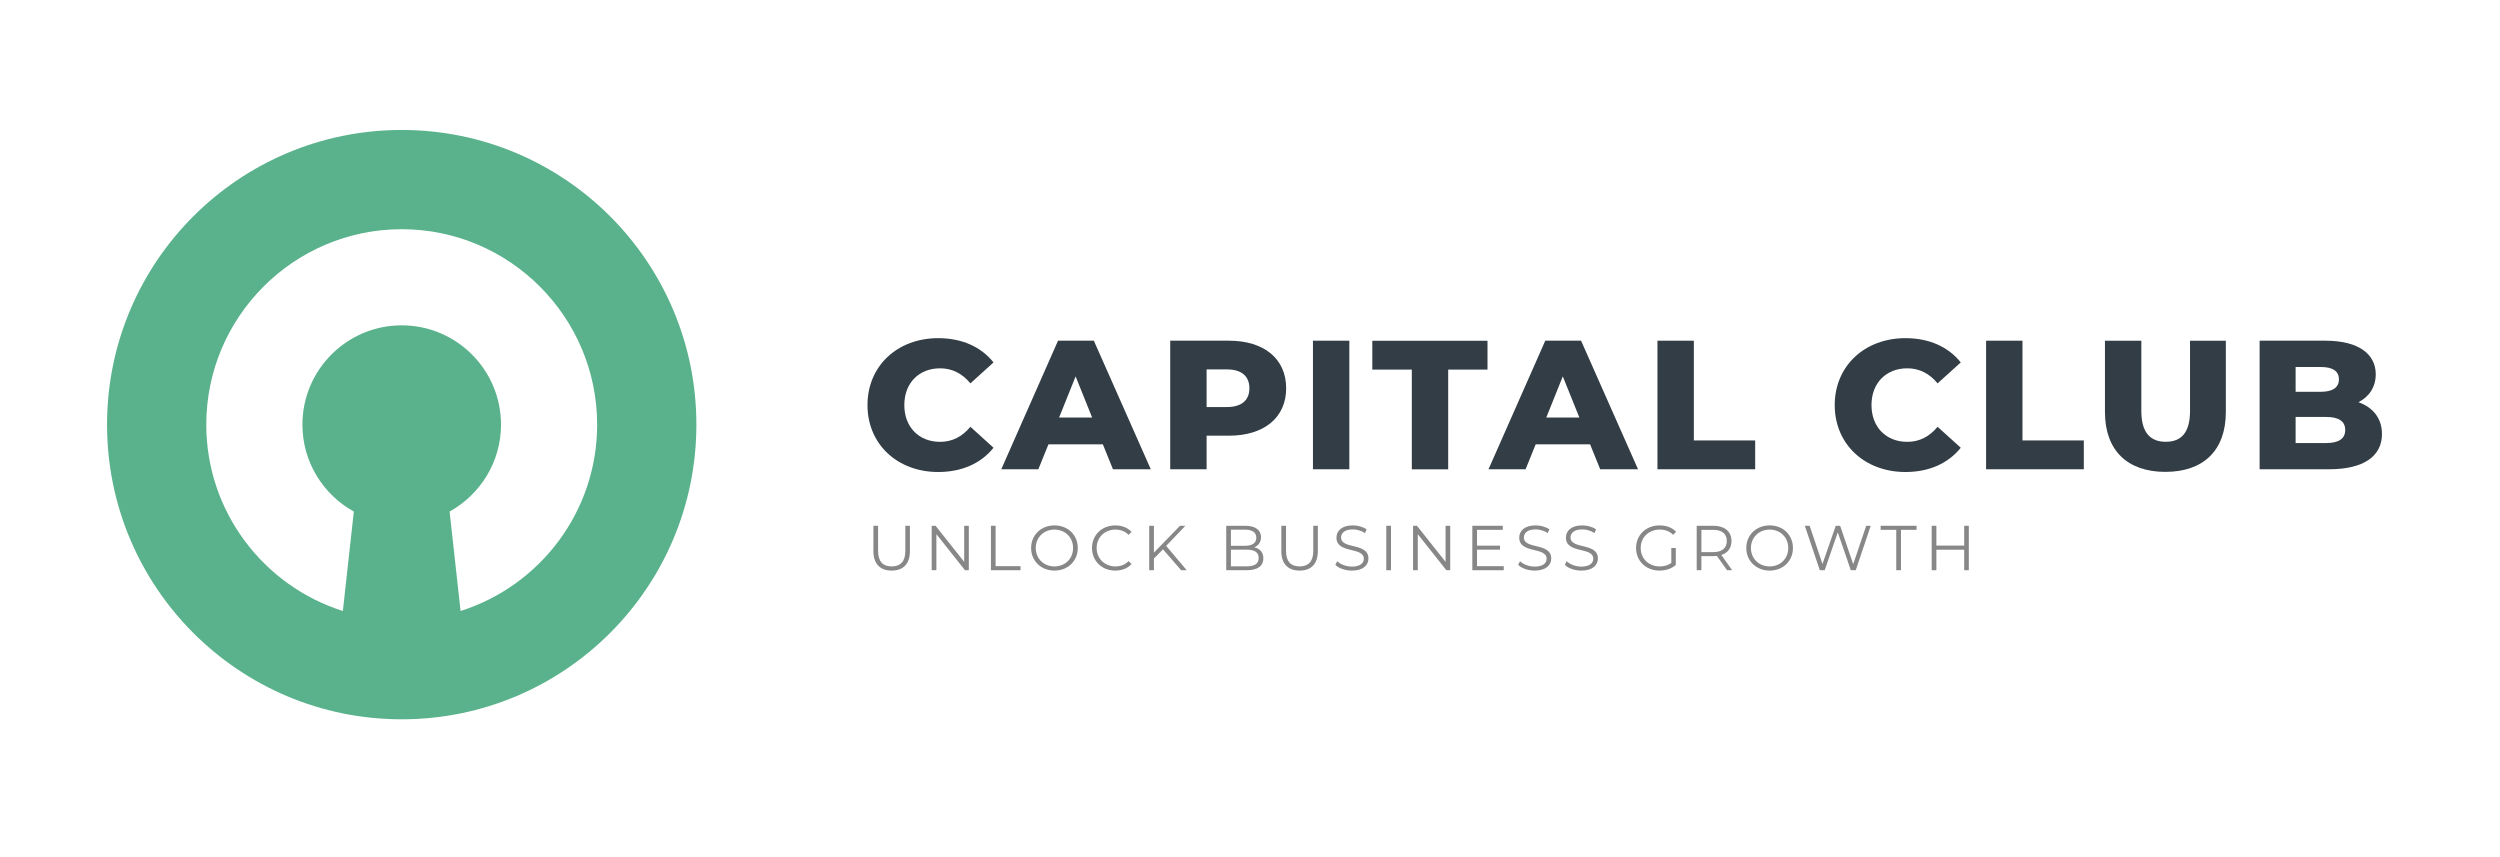
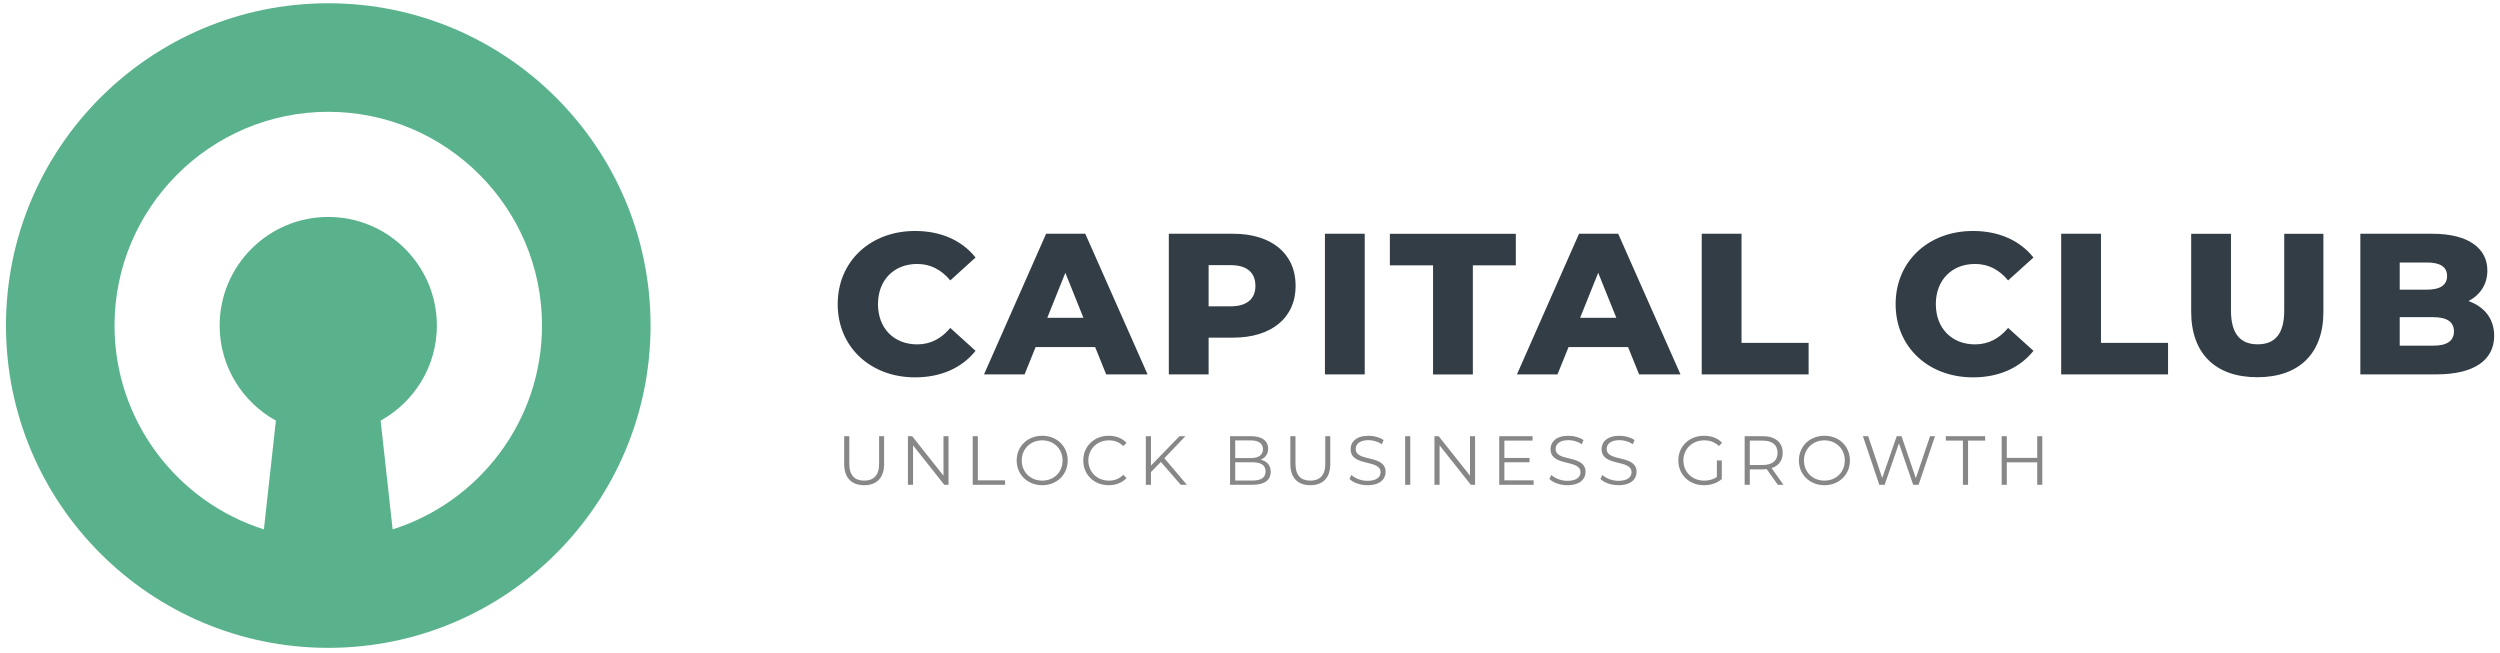
- <svg xmlns="http://www.w3.org/2000/svg" viewBox="0 0 393.75 134.94">
-   <defs>
-     <style>.c{fill:none;}.d{fill:#323d45;}.e{fill:#878787;}.f{fill:#59b28b;}</style>
-   </defs>
-   <g id="a">
-     <rect class="c" x="-.25" width="395.44" height="134.94" />
-     <g>
-       <path class="d" d="M136.63,63.79c0-6.16,4.71-10.53,11.14-10.53,3.73,0,6.74,1.36,8.71,3.82l-3.64,3.3c-1.27-1.53-2.84-2.37-4.77-2.37-3.33,0-5.64,2.31-5.64,5.79s2.31,5.79,5.64,5.79c1.94,0,3.5-.84,4.77-2.37l3.64,3.3c-1.97,2.46-4.98,3.82-8.71,3.82-6.42,0-11.14-4.37-11.14-10.53Z" />
-       <path class="d" d="M173.69,69.98h-8.56l-1.59,3.93h-5.84l8.94-20.25h5.64l8.97,20.25h-5.96l-1.59-3.93Zm-1.68-4.22l-2.6-6.48-2.6,6.48h5.21Z" />
-       <path class="d" d="M202.57,61.16c0,4.6-3.47,7.46-9,7.46h-3.53v5.29h-5.73v-20.25h9.26c5.53,0,9,2.86,9,7.49Zm-5.79,0c0-1.88-1.19-2.98-3.56-2.98h-3.18v5.93h3.18c2.37,0,3.56-1.1,3.56-2.95Z" />
-       <path class="d" d="M206.79,53.66h5.73v20.25h-5.73v-20.25Z" />
-       <path class="d" d="M222.36,58.21h-6.22v-4.54h18.14v4.54h-6.19v15.71h-5.73v-15.71Z" />
-       <path class="d" d="M250.43,69.98h-8.56l-1.59,3.93h-5.84l8.94-20.25h5.64l8.97,20.25h-5.96l-1.59-3.93Zm-1.68-4.22l-2.61-6.48-2.6,6.48h5.21Z" />
-       <path class="d" d="M261.05,53.66h5.73v15.71h9.66v4.54h-15.39v-20.25Z" />
-       <path class="d" d="M288.97,63.79c0-6.16,4.72-10.53,11.14-10.53,3.73,0,6.74,1.36,8.71,3.82l-3.65,3.3c-1.27-1.53-2.83-2.37-4.77-2.37-3.33,0-5.64,2.31-5.64,5.79s2.31,5.79,5.64,5.79c1.94,0,3.5-.84,4.77-2.37l3.65,3.3c-1.97,2.46-4.98,3.82-8.71,3.82-6.42,0-11.14-4.37-11.14-10.53Z" />
-       <path class="d" d="M312.81,53.66h5.73v15.71h9.66v4.54h-15.39v-20.25Z" />
-       <path class="d" d="M331.53,64.89v-11.22h5.73v11.05c0,3.47,1.45,4.86,3.85,4.86s3.82-1.39,3.82-4.86v-11.05h5.64v11.22c0,6.05-3.53,9.43-9.52,9.43s-9.52-3.38-9.52-9.43Z" />
-       <path class="d" d="M375.16,68.36c0,3.5-2.89,5.55-8.33,5.55h-10.94v-20.25h10.36c5.32,0,7.93,2.17,7.93,5.29,0,1.94-.98,3.5-2.72,4.4,2.29,.81,3.7,2.55,3.7,5Zm-13.6-10.56v3.91h3.93c1.91,0,2.89-.67,2.89-1.97s-.98-1.94-2.89-1.94h-3.93Zm7.81,9.92c0-1.39-1.04-2.05-3.01-2.05h-4.8v4.11h4.8c1.97,0,3.01-.67,3.01-2.05Z" />
-     </g>
-     <g>
-       <path class="e" d="M137.56,86.82v-4.01h.74v3.98c0,1.66,.78,2.42,2.14,2.42s2.15-.76,2.15-2.42v-3.98h.72v4.01c0,2.01-1.08,3.05-2.87,3.05s-2.88-1.04-2.88-3.05Z" />
-       <path class="e" d="M152.59,82.81v7h-.61l-4.5-5.68v5.68h-.74v-7h.61l4.51,5.68v-5.68h.73Z" />
-       <path class="e" d="M156.07,82.81h.74v6.36h3.92v.64h-4.66v-7Z" />
-       <path class="e" d="M162.4,86.31c0-2.04,1.56-3.56,3.68-3.56s3.67,1.51,3.67,3.56-1.57,3.56-3.67,3.56-3.68-1.52-3.68-3.56Zm6.61,0c0-1.67-1.25-2.9-2.93-2.9s-2.95,1.23-2.95,2.9,1.26,2.9,2.95,2.9,2.93-1.23,2.93-2.9Z" />
-       <path class="e" d="M171.99,86.31c0-2.05,1.56-3.56,3.67-3.56,1.02,0,1.94,.34,2.56,1.02l-.47,.47c-.57-.58-1.27-.83-2.07-.83-1.69,0-2.96,1.24-2.96,2.9s1.27,2.9,2.96,2.9c.8,0,1.5-.25,2.07-.84l.47,.47c-.62,.68-1.54,1.03-2.57,1.03-2.1,0-3.66-1.51-3.66-3.56Z" />
-       <path class="e" d="M183.17,86.52l-1.43,1.45v1.84h-.74v-7h.74v4.23l4.11-4.23h.85l-3.03,3.17,3.24,3.83h-.88l-2.86-3.29Z" />
-       <path class="e" d="M198.98,87.94c0,1.19-.88,1.87-2.63,1.87h-3.22v-7h3.02c1.56,0,2.46,.66,2.46,1.8,0,.8-.43,1.33-1.07,1.59,.9,.2,1.44,.79,1.44,1.74Zm-5.11-4.52v2.54h2.23c1.12,0,1.77-.43,1.77-1.27s-.65-1.27-1.77-1.27h-2.23Zm4.37,4.46c0-.91-.67-1.31-1.9-1.31h-2.47v2.63h2.47c1.23,0,1.9-.4,1.9-1.32Z" />
-       <path class="e" d="M201.81,86.82v-4.01h.74v3.98c0,1.66,.78,2.42,2.14,2.42s2.15-.76,2.15-2.42v-3.98h.72v4.01c0,2.01-1.08,3.05-2.87,3.05s-2.88-1.04-2.88-3.05Z" />
-       <path class="e" d="M210.32,88.96l.29-.57c.5,.49,1.39,.85,2.31,.85,1.31,0,1.88-.55,1.88-1.24,0-1.92-4.31-.74-4.31-3.33,0-1.03,.8-1.92,2.58-1.92,.79,0,1.61,.23,2.17,.62l-.25,.59c-.6-.39-1.3-.58-1.92-.58-1.28,0-1.85,.57-1.85,1.27,0,1.92,4.31,.76,4.31,3.31,0,1.03-.82,1.91-2.61,1.91-1.05,0-2.08-.37-2.6-.91Z" />
-       <path class="e" d="M218.34,82.81h.74v7h-.74v-7Z" />
-       <path class="e" d="M228.41,82.81v7h-.61l-4.5-5.68v5.68h-.74v-7h.61l4.51,5.68v-5.68h.73Z" />
-       <path class="e" d="M236.84,89.17v.64h-4.95v-7h4.8v.64h-4.06v2.49h3.62v.63h-3.62v2.6h4.21Z" />
-       <path class="e" d="M239.11,88.96l.29-.57c.5,.49,1.39,.85,2.31,.85,1.31,0,1.88-.55,1.88-1.24,0-1.92-4.31-.74-4.31-3.33,0-1.03,.8-1.92,2.58-1.92,.79,0,1.61,.23,2.17,.62l-.25,.59c-.6-.39-1.3-.58-1.92-.58-1.28,0-1.85,.57-1.85,1.27,0,1.92,4.31,.76,4.31,3.31,0,1.03-.82,1.91-2.61,1.91-1.05,0-2.08-.37-2.6-.91Z" />
-       <path class="e" d="M246.46,88.96l.29-.57c.5,.49,1.39,.85,2.31,.85,1.31,0,1.88-.55,1.88-1.24,0-1.92-4.31-.74-4.31-3.33,0-1.03,.8-1.92,2.58-1.92,.79,0,1.61,.23,2.17,.62l-.25,.59c-.6-.39-1.3-.58-1.92-.58-1.28,0-1.85,.57-1.85,1.27,0,1.92,4.31,.76,4.31,3.31,0,1.03-.82,1.91-2.61,1.91-1.05,0-2.08-.37-2.6-.91Z" />
-       <path class="e" d="M263.23,86.31h.71v2.67c-.66,.59-1.6,.89-2.57,.89-2.13,0-3.69-1.51-3.69-3.56s1.56-3.56,3.7-3.56c1.06,0,1.98,.34,2.6,1.01l-.46,.47c-.59-.58-1.29-.82-2.11-.82-1.73,0-3,1.23-3,2.9s1.27,2.9,2.99,2.9c.67,0,1.29-.15,1.83-.54v-2.36Z" />
-       <path class="e" d="M272.01,89.81l-1.6-2.25c-.18,.02-.36,.03-.56,.03h-1.88v2.22h-.74v-7h2.62c1.78,0,2.86,.9,2.86,2.4,0,1.1-.58,1.87-1.6,2.2l1.71,2.4h-.81Zm-.04-4.6c0-1.12-.74-1.76-2.14-1.76h-1.86v3.51h1.86c1.4,0,2.14-.65,2.14-1.75Z" />
-       <path class="e" d="M275.04,86.31c0-2.04,1.56-3.56,3.68-3.56s3.67,1.51,3.67,3.56-1.57,3.56-3.67,3.56-3.68-1.52-3.68-3.56Zm6.61,0c0-1.67-1.25-2.9-2.93-2.9s-2.95,1.23-2.95,2.9,1.26,2.9,2.95,2.9,2.93-1.23,2.93-2.9Z" />
-       <path class="e" d="M294.64,82.81l-2.36,7h-.78l-2.05-5.97-2.06,5.97h-.77l-2.36-7h.76l2.02,6.02,2.09-6.02h.69l2.06,6.05,2.05-6.05h.71Z" />
-       <path class="e" d="M298.66,83.45h-2.46v-.64h5.66v.64h-2.46v6.36h-.74v-6.36Z" />
-       <path class="e" d="M310.09,82.81v7h-.73v-3.23h-4.38v3.23h-.74v-7h.74v3.12h4.38v-3.12h.73Z" />
-     </g>
-     <path class="f" d="M63.27,20.47c-25.63,0-46.41,20.78-46.41,46.41s20.78,46.41,46.41,46.41,46.41-20.78,46.41-46.41S88.9,20.47,63.27,20.47Zm9.27,75.76l-1.73-15.66c4.82-2.67,8.1-7.8,8.1-13.69,0-8.62-7.01-15.64-15.64-15.64s-15.64,7.01-15.64,15.64c0,5.89,3.28,11.03,8.1,13.69l-1.73,15.66c-12.45-3.94-21.51-15.61-21.51-29.35,0-16.97,13.81-30.78,30.78-30.78s30.78,13.81,30.78,30.78c0,13.74-9.05,25.41-21.51,29.35Z" />
-   </g>
-   <g id="b" />
+ <svg xmlns="http://www.w3.org/2000/svg" fill="none" viewBox="0 0 360 94">
+   <path d="M120.63 43.79c0-6.16 4.71-10.53 11.14-10.53 3.73 0 6.74 1.36 8.71 3.82l-3.64 3.3c-1.27-1.53-2.84-2.37-4.77-2.37-3.33 0-5.64 2.31-5.64 5.79s2.31 5.79 5.64 5.79c1.94 0 3.5-.84 4.77-2.37l3.64 3.3c-1.97 2.46-4.98 3.82-8.71 3.82-6.42 0-11.14-4.37-11.14-10.53v-.02Zm37.06 6.19h-8.56l-1.59 3.93h-5.84l8.94-20.25h5.64l8.97 20.25h-5.96l-1.59-3.93h-.01Zm-1.68-4.22-2.6-6.48-2.6 6.48h5.21-.01Zm30.56-4.6c0 4.6-3.47 7.46-9 7.46h-3.53v5.29h-5.73V33.66h9.26c5.53 0 9 2.86 9 7.49v.01Zm-5.79 0c0-1.88-1.19-2.98-3.56-2.98h-3.18v5.93h3.18c2.37 0 3.56-1.1 3.56-2.95Zm10.01-7.5h5.73v20.25h-5.73V33.66Zm15.57 4.55h-6.22v-4.54h18.14v4.54h-6.19v15.71h-5.73V38.21Zm28.07 11.77h-8.56l-1.59 3.93h-5.84l8.94-20.25h5.64l8.97 20.25h-5.96l-1.59-3.93h-.01Zm-1.68-4.22-2.61-6.48-2.6 6.48h5.21Zm12.3-12.1h5.73v15.71h9.66v4.54h-15.39V33.66Zm27.92 10.13c0-6.16 4.72-10.53 11.14-10.53 3.73 0 6.74 1.36 8.71 3.82l-3.65 3.3c-1.27-1.53-2.83-2.37-4.77-2.37-3.33 0-5.64 2.31-5.64 5.79s2.31 5.79 5.64 5.79c1.94 0 3.5-.84 4.77-2.37l3.65 3.3c-1.97 2.46-4.98 3.82-8.71 3.82-6.42 0-11.14-4.37-11.14-10.53v-.02Zm23.84-10.13h5.73v15.71h9.66v4.54h-15.39V33.66Zm18.72 11.23V33.67h5.73v11.05c0 3.47 1.45 4.86 3.85 4.86 2.4 0 3.82-1.39 3.82-4.86V33.67h5.64v11.22c0 6.05-3.53 9.43-9.52 9.43s-9.52-3.38-9.52-9.43Zm43.63 3.47c0 3.5-2.89 5.55-8.33 5.55h-10.94V33.66h10.36c5.32 0 7.93 2.17 7.93 5.29 0 1.94-.98 3.5-2.72 4.4 2.29.81 3.7 2.55 3.7 5v.01Zm-13.6-10.56v3.91h3.93c1.91 0 2.89-.67 2.89-1.97 0-1.3-.98-1.94-2.89-1.94h-3.93Zm7.81 9.92c0-1.39-1.04-2.05-3.01-2.05h-4.8v4.11h4.8c1.97 0 3.01-.67 3.01-2.05v-.01Z" fill="#323D45" />
+   <path d="M121.56 66.82v-4.01h.74v3.98c0 1.66.78 2.42 2.14 2.42s2.15-.76 2.15-2.42v-3.98h.72v4.01c0 2.01-1.08 3.05-2.87 3.05s-2.88-1.04-2.88-3.05Zm15.03-4.01v7h-.61l-4.5-5.68v5.68h-.74v-7h.61l4.51 5.68v-5.68h.73Zm3.48 0h.74v6.36h3.92v.64h-4.66v-7Zm6.33 3.5c0-2.04 1.56-3.56 3.68-3.56s3.67 1.51 3.67 3.56-1.57 3.56-3.67 3.56c-2.1 0-3.68-1.52-3.68-3.56Zm6.61 0c0-1.67-1.25-2.9-2.93-2.9-1.68 0-2.95 1.23-2.95 2.9s1.26 2.9 2.95 2.9c1.69 0 2.93-1.23 2.93-2.9Zm2.98 0c0-2.05 1.56-3.56 3.67-3.56 1.02 0 1.94.34 2.56 1.02l-.47.47c-.57-.58-1.27-.83-2.07-.83-1.69 0-2.96 1.24-2.96 2.9s1.27 2.9 2.96 2.9c.8 0 1.5-.25 2.07-.84l.47.47c-.62.68-1.54 1.03-2.57 1.03-2.1 0-3.66-1.51-3.66-3.56Zm11.18.21-1.43 1.45v1.84H165v-7h.74v4.23l4.11-4.23h.85l-3.03 3.17 3.24 3.83h-.88l-2.86-3.29Zm15.81 1.42c0 1.19-.88 1.87-2.63 1.87h-3.22v-7h3.02c1.56 0 2.46.66 2.46 1.8 0 .8-.43 1.33-1.07 1.59.9.2 1.44.79 1.44 1.74Zm-5.11-4.52v2.54h2.23c1.12 0 1.77-.43 1.77-1.27 0-.84-.65-1.27-1.77-1.27h-2.23Zm4.37 4.46c0-.91-.67-1.31-1.9-1.31h-2.47v2.63h2.47c1.23 0 1.9-.4 1.9-1.32Zm3.57-1.06v-4.01h.74v3.98c0 1.66.78 2.42 2.14 2.42s2.15-.76 2.15-2.42v-3.98h.72v4.01c0 2.01-1.08 3.05-2.87 3.05s-2.88-1.04-2.88-3.05Zm8.51 2.14.29-.57c.5.49 1.39.85 2.31.85 1.31 0 1.88-.55 1.88-1.24 0-1.92-4.31-.74-4.31-3.33 0-1.03.8-1.92 2.58-1.92.79 0 1.61.23 2.17.62l-.25.59c-.6-.39-1.3-.58-1.92-.58-1.28 0-1.85.57-1.85 1.27 0 1.92 4.31.76 4.31 3.31 0 1.03-.82 1.91-2.61 1.91-1.05 0-2.08-.37-2.6-.91Zm8.02-6.15h.74v7h-.74v-7Zm10.07 0v7h-.61l-4.5-5.68v5.68h-.74v-7h.61l4.51 5.68v-5.68h.73Zm8.43 6.36v.64h-4.95v-7h4.8v.64h-4.06v2.49h3.62v.63h-3.62v2.6h4.21Zm2.27-.21.29-.57c.5.49 1.39.85 2.31.85 1.31 0 1.88-.55 1.88-1.24 0-1.92-4.31-.74-4.31-3.33 0-1.03.8-1.92 2.58-1.92.79 0 1.61.23 2.17.62l-.25.59c-.6-.39-1.3-.58-1.92-.58-1.28 0-1.85.57-1.85 1.27 0 1.92 4.31.76 4.31 3.31 0 1.03-.82 1.91-2.61 1.91-1.05 0-2.08-.37-2.6-.91Zm7.35 0 .29-.57c.5.49 1.39.85 2.31.85 1.31 0 1.88-.55 1.88-1.24 0-1.92-4.31-.74-4.31-3.33 0-1.03.8-1.92 2.58-1.92.79 0 1.61.23 2.17.62l-.25.59c-.6-.39-1.3-.58-1.92-.58-1.28 0-1.85.57-1.85 1.27 0 1.92 4.31.76 4.31 3.31 0 1.03-.82 1.91-2.61 1.91-1.05 0-2.08-.37-2.6-.91Zm16.77-2.65h.71v2.67c-.66.59-1.6.89-2.57.89-2.13 0-3.69-1.51-3.69-3.56s1.56-3.56 3.7-3.56c1.06 0 1.98.34 2.6 1.01l-.46.47c-.59-.58-1.29-.82-2.11-.82-1.73 0-3 1.23-3 2.9s1.27 2.9 2.99 2.9c.67 0 1.29-.15 1.83-.54v-2.36Zm8.78 3.5-1.6-2.25c-.18.02-.36.03-.56.03h-1.88v2.22h-.74v-7h2.62c1.78 0 2.86.9 2.86 2.4 0 1.1-.58 1.87-1.6 2.2l1.71 2.4h-.81Zm-.04-4.6c0-1.12-.74-1.76-2.14-1.76h-1.86v3.51h1.86c1.4 0 2.14-.65 2.14-1.75Zm3.07 1.1c0-2.04 1.56-3.56 3.68-3.56s3.67 1.51 3.67 3.56-1.57 3.56-3.67 3.56c-2.1 0-3.68-1.52-3.68-3.56Zm6.61 0c0-1.67-1.25-2.9-2.93-2.9-1.68 0-2.95 1.23-2.95 2.9s1.26 2.9 2.95 2.9c1.69 0 2.93-1.23 2.93-2.9Zm12.99-3.5-2.36 7h-.78l-2.05-5.97-2.06 5.97h-.77l-2.36-7h.76l2.02 6.02 2.09-6.02h.69l2.06 6.05 2.05-6.05h.71Zm4.02.64h-2.46v-.64h5.66v.64h-2.46v6.36h-.74v-6.36Zm11.43-.64v7h-.73v-3.23h-4.38v3.23h-.74v-7h.74v3.12h4.38v-3.12h.73Z" fill="#878787" />
+   <path d="M47.27.47C21.64.47.86 21.25.86 46.88c0 25.63 20.78 46.41 46.41 46.41 25.63 0 46.41-20.78 46.41-46.41C93.68 21.25 72.9.47 47.27.47Zm9.27 75.76-1.73-15.66c4.82-2.67 8.1-7.8 8.1-13.69 0-8.62-7.01-15.64-15.64-15.64s-15.64 7.01-15.64 15.64c0 5.89 3.28 11.03 8.1 13.69L38 76.23c-12.45-3.94-21.51-15.61-21.51-29.35 0-16.97 13.81-30.78 30.78-30.78s30.78 13.81 30.78 30.78c0 13.74-9.05 25.41-21.51 29.35Z" fill="#59B28B" />
</svg>
